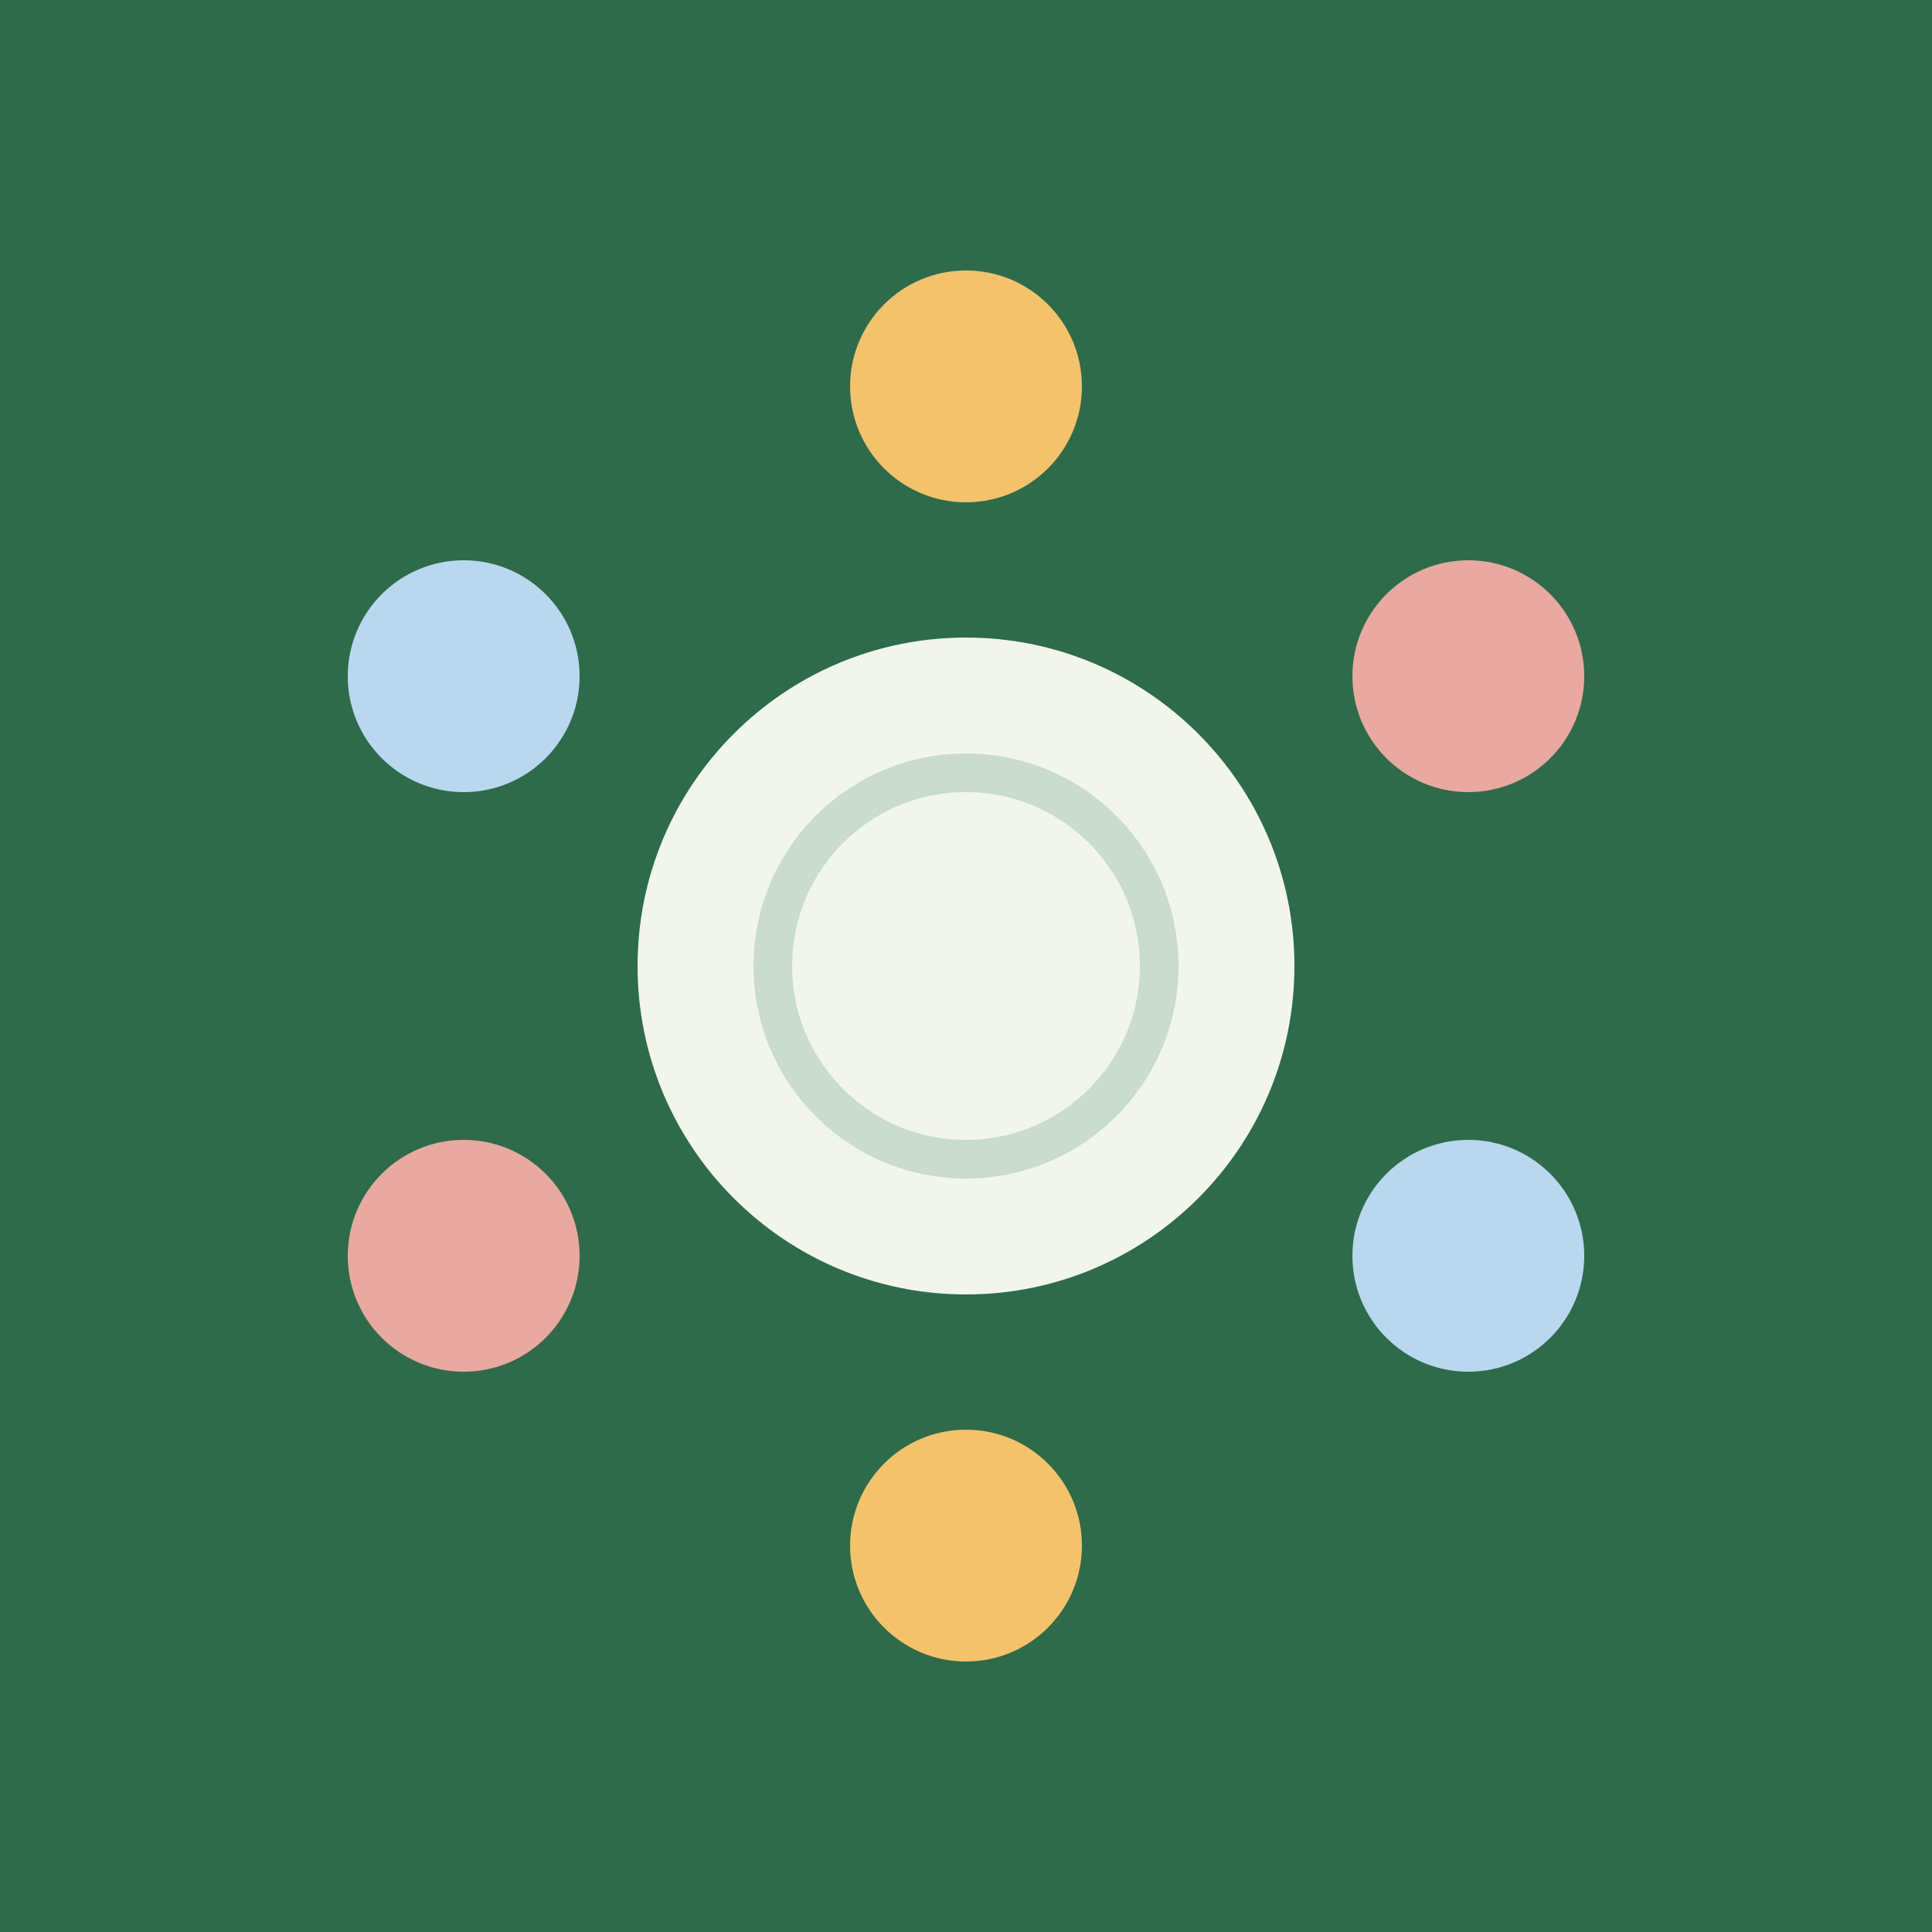
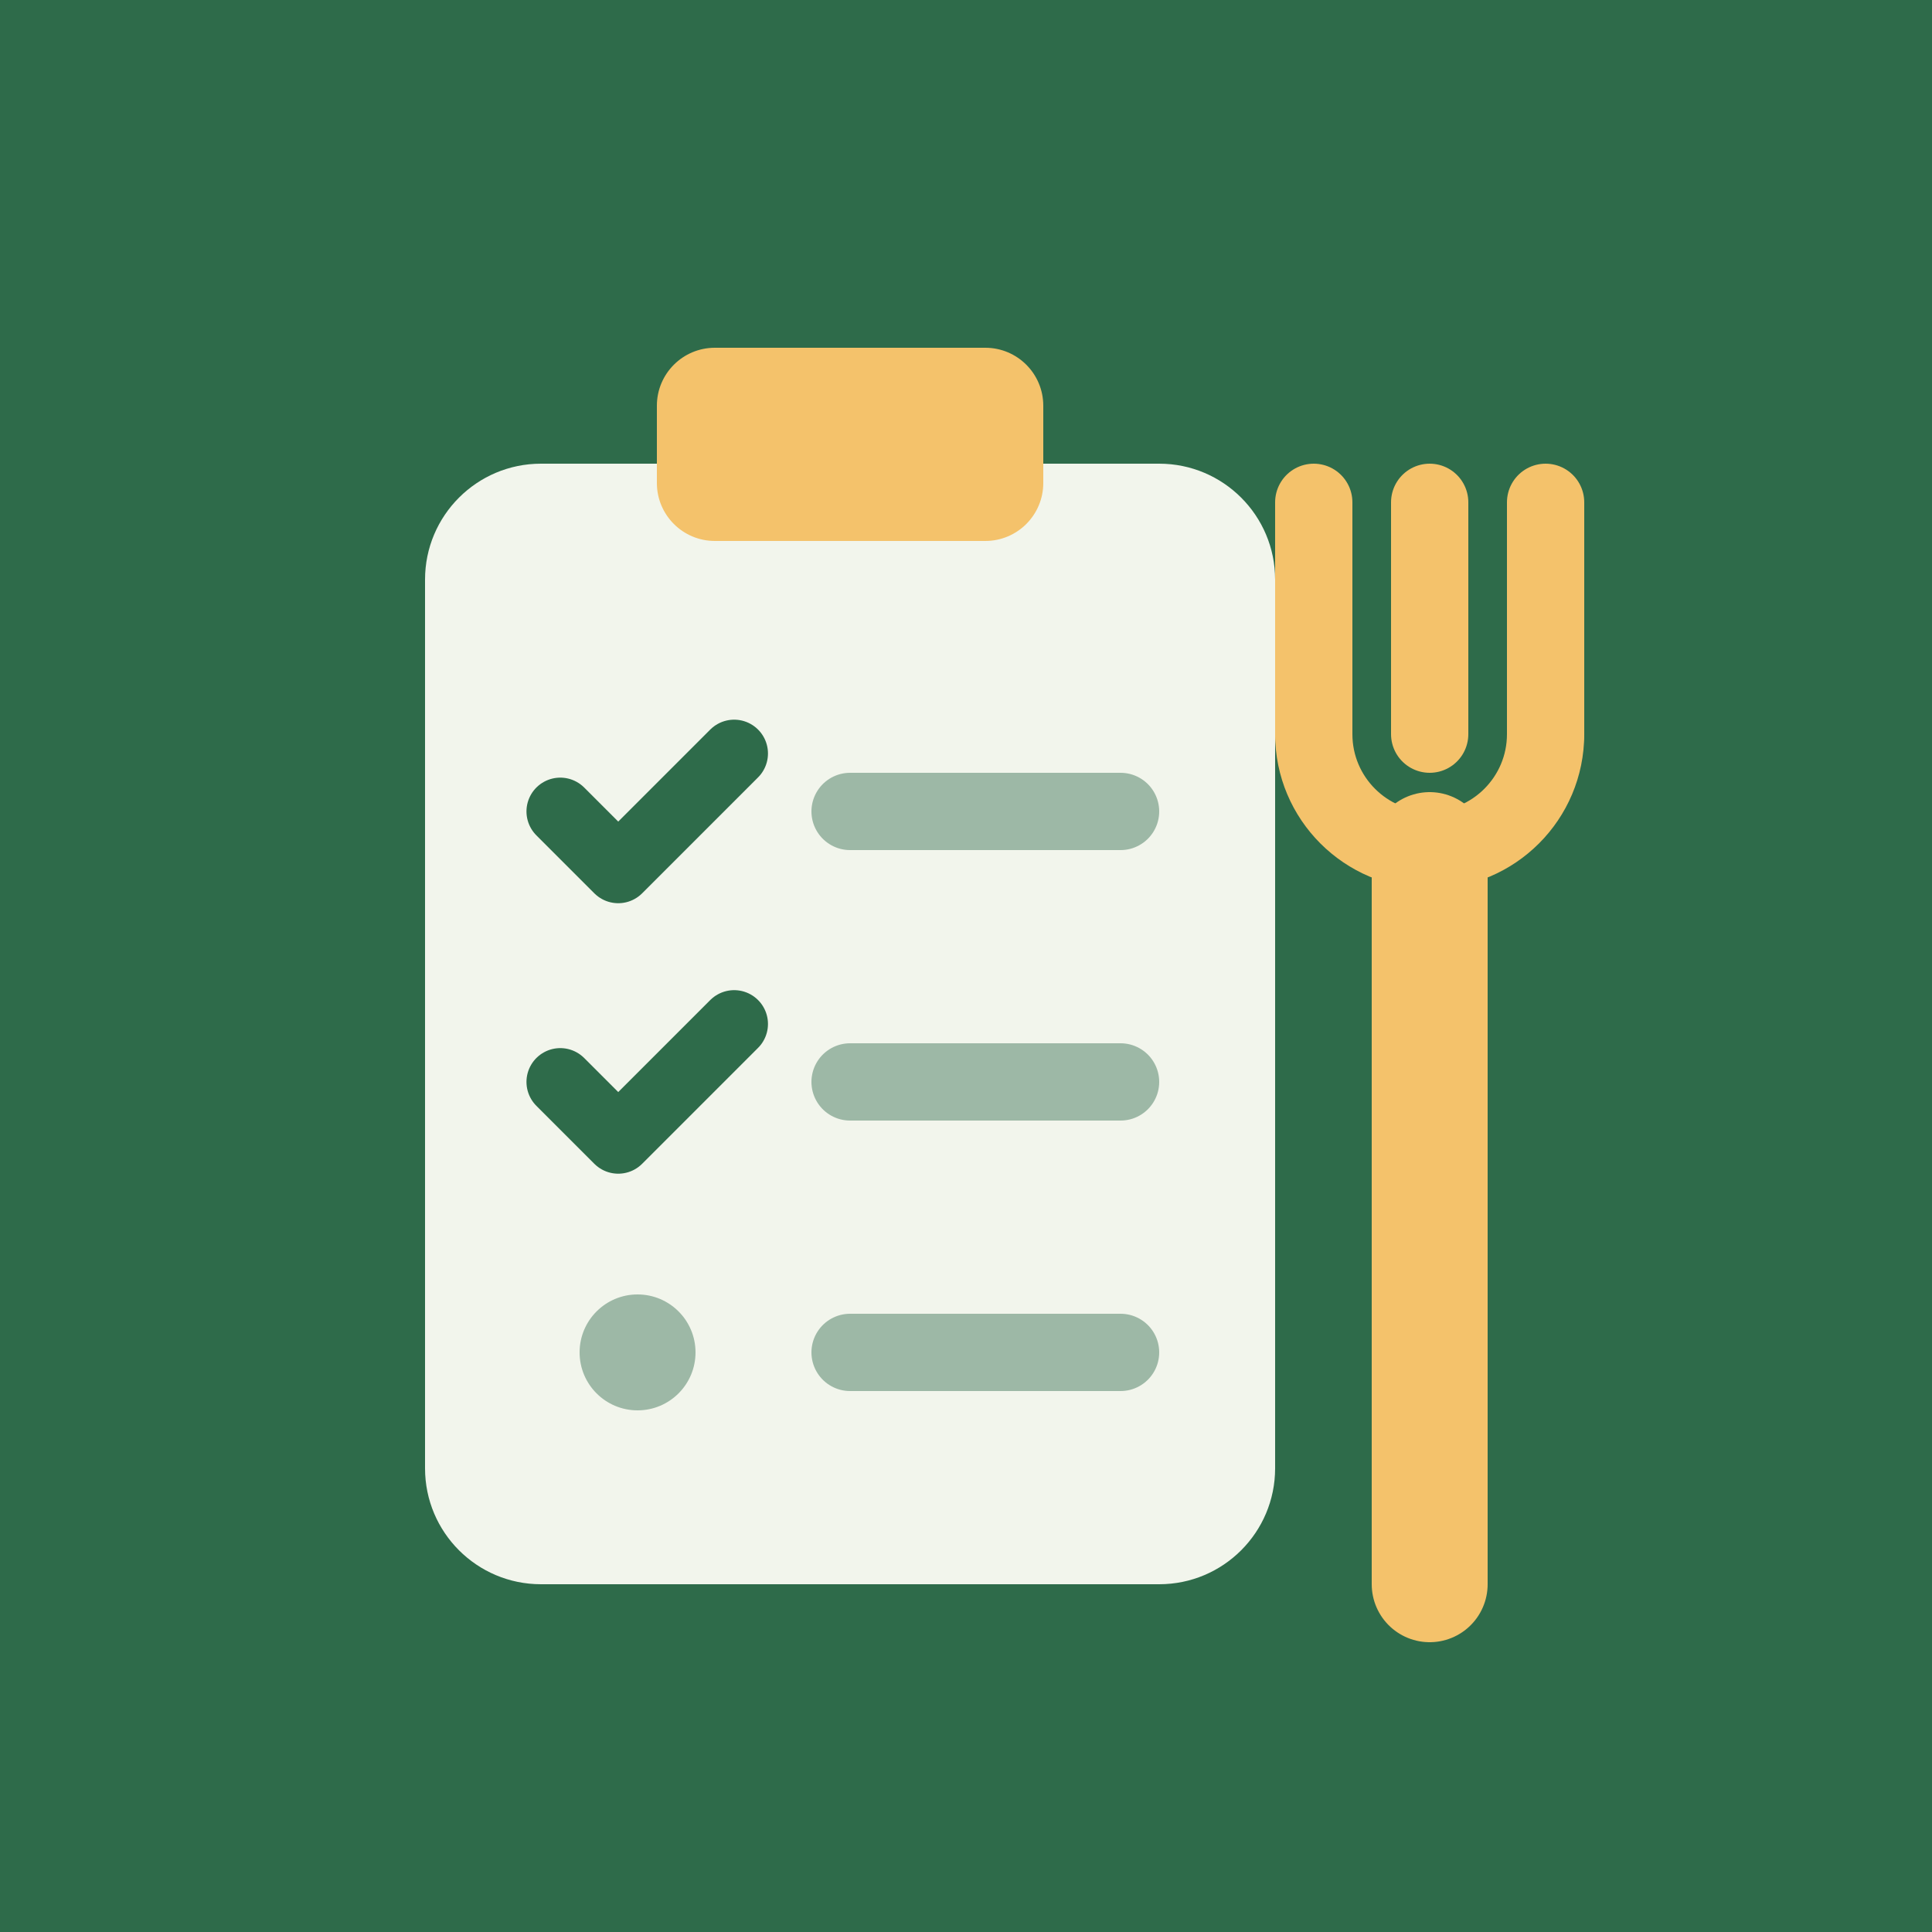
- <svg xmlns="http://www.w3.org/2000/svg" viewBox="0 0 100 100">
+ <svg xmlns="http://www.w3.org/2000/svg" viewBox="0 0 100 100" fill="none" stroke-linecap="round" stroke-linejoin="round">
  <rect width="100" height="100" fill="#2E6B4A" />
-   <circle cx="50" cy="50" r="17" fill="#F2F5EC" />
-   <circle cx="50" cy="50" r="10" fill="none" stroke="#C9DCCD" stroke-width="2" />
-   <circle cx="50" cy="20" r="6" fill="#F4C26B" />
-   <circle cx="76" cy="35" r="6" fill="#E9A8A0" />
-   <circle cx="76" cy="65" r="6" fill="#B9D8F0" />
-   <circle cx="50" cy="80" r="6" fill="#F4C26B" />
-   <circle cx="24" cy="65" r="6" fill="#E9A8A0" />
-   <circle cx="24" cy="35" r="6" fill="#B9D8F0" />
+   <rect x="22" y="24" width="44" height="58" rx="6" fill="#F2F5EC" />
+   <rect x="34" y="18" width="20" height="10" rx="3" fill="#F4C26B" />
+   <path d="M29 42l3 3 6-6M29 56l3 3 6-6" stroke="#2E6B4A" stroke-width="3.5" />
+   <path d="M44 42h14M44 56h14M44 70h14" stroke="#9DB8A6" stroke-width="4" />
+   <circle cx="33" cy="70" r="3" fill="#9DB8A6" />
+   <path d="M68 26v12M74 26v12M80 26v12" stroke="#F4C26B" stroke-width="4" />
+   <path d="M68 38a6 6 0 0 0 12 0" stroke="#F4C26B" stroke-width="4" />
+   <path d="M74 44v38" stroke="#F4C26B" stroke-width="6" />
</svg>
